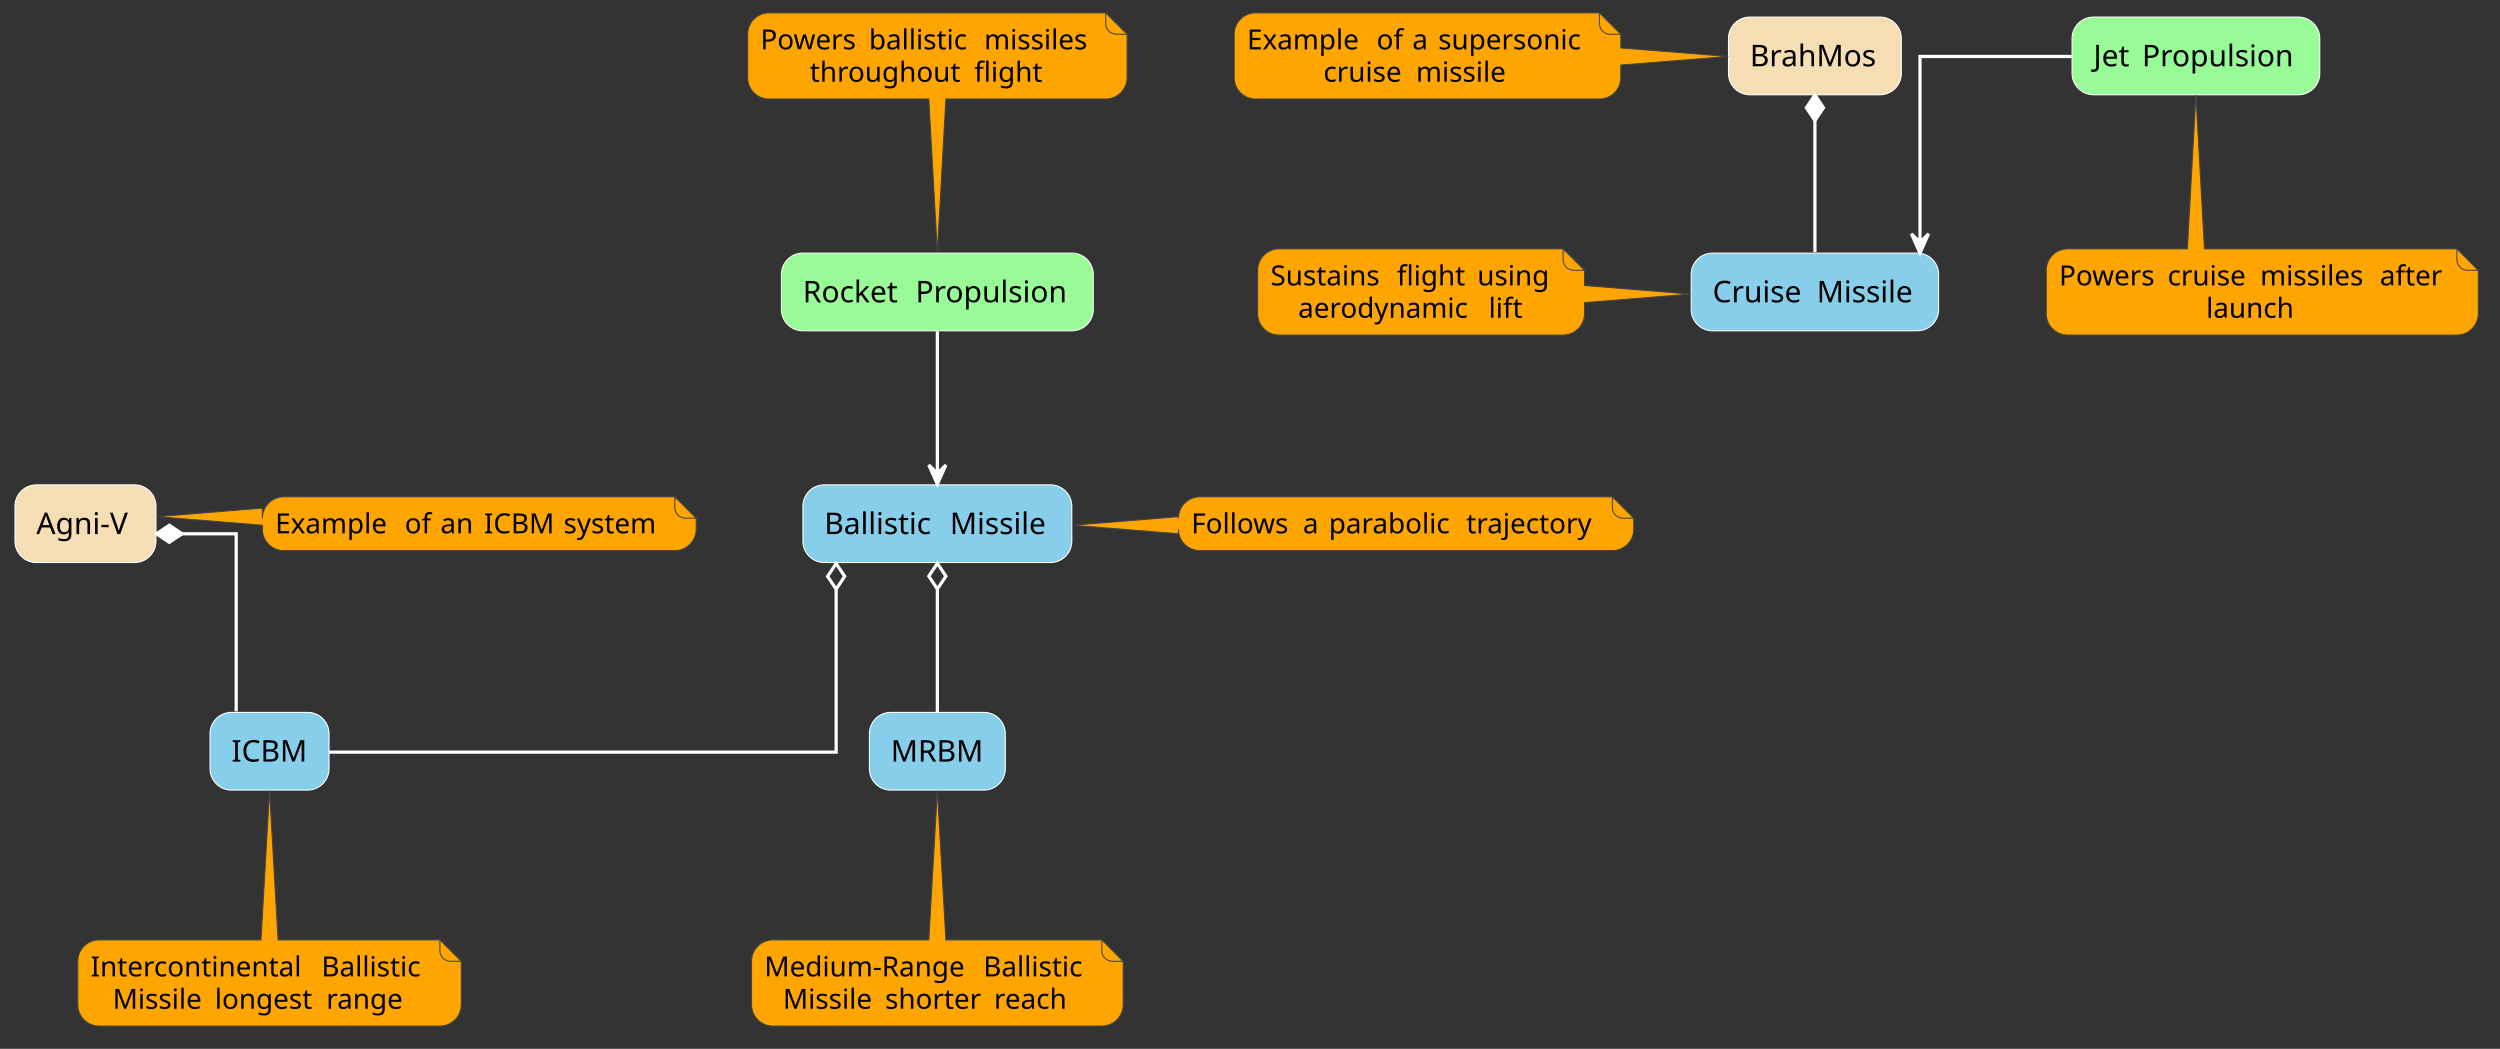
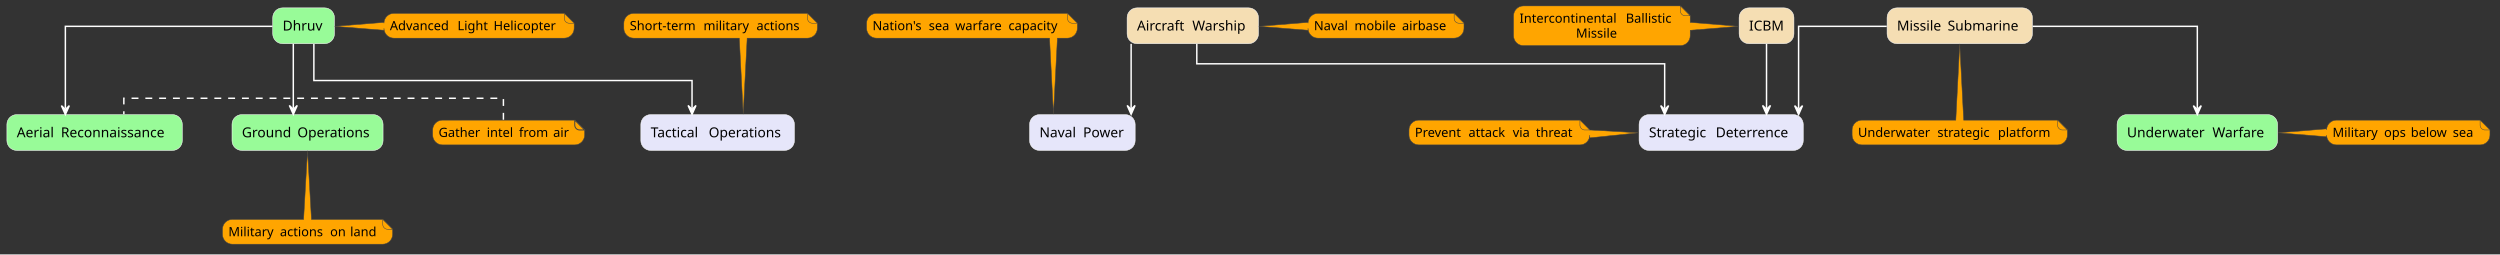
- <svg xmlns="http://www.w3.org/2000/svg" contentStyleType="text/css" data-diagram-type="CLASS" height="490px" preserveAspectRatio="none" style="width:1168px;height:490px;background:#333333;" version="1.1" viewBox="0 0 1168 490" width="1168px" zoomAndPan="magnify">
+ <svg xmlns="http://www.w3.org/2000/svg" contentStyleType="text/css" data-diagram-type="CLASS" height="258px" preserveAspectRatio="none" style="width:2536px;height:258px;background:#333333;" version="1.1" viewBox="0 0 2536 258" width="2536px" zoomAndPan="magnify">
  <defs />
  <g>
-     <rect fill="#333333" height="490" style="stroke:none;stroke-width:1;" width="1168" x="0" y="0" />
-     <g class="entity" data-entity="Ballistic Missile" data-source-line="23" data-uid="ent0002" id="entity_Ballistic Missile">
-       <rect fill="#87CEEB" height="36.297" rx="10" ry="10" style="stroke:#FFFFFF;stroke-width:0.5;" width="125.622" x="375.12" y="226.53" />
-       <text fill="#000000" font-family="Sans-Serif" font-size="14" lengthAdjust="spacing" textLength="54.223" x="385.12" y="249.525">Ballistic</text>
-       <text fill="#000000" font-family="Sans-Serif" font-size="14" lengthAdjust="spacing" textLength="4.45" x="439.343" y="249.525"> </text>
-       <text fill="#000000" font-family="Sans-Serif" font-size="14" lengthAdjust="spacing" textLength="46.949" x="443.793" y="249.525">Missile</text>
+     <rect fill="#333333" height="258" style="stroke:none;stroke-width:1;" width="2536" x="0" y="0" />
+     <g class="entity" data-entity="Dhruv" data-source-line="23" data-uid="ent0002" id="entity_Dhruv">
+       <rect fill="#98FB98" height="36.297" rx="10" ry="10" style="stroke:#FFFFFF;stroke-width:0.5;" width="62.567" x="276.68" y="7.99" />
+       <text fill="#000000" font-family="Sans-Serif" font-size="14" lengthAdjust="spacing" textLength="42.567" x="286.68" y="30.985">Dhruv</text>
    </g>
-     <g class="entity" data-entity="Cruise Missile" data-source-line="24" data-uid="ent0003" id="entity_Cruise Missile">
-       <rect fill="#87CEEB" height="36.297" rx="10" ry="10" style="stroke:#FFFFFF;stroke-width:0.5;" width="115.601" x="790.13" y="118.25" />
-       <text fill="#000000" font-family="Sans-Serif" font-size="14" lengthAdjust="spacing" textLength="44.201" x="800.13" y="141.245">Cruise</text>
-       <text fill="#000000" font-family="Sans-Serif" font-size="14" lengthAdjust="spacing" textLength="4.45" x="844.331" y="141.245"> </text>
-       <text fill="#000000" font-family="Sans-Serif" font-size="14" lengthAdjust="spacing" textLength="46.949" x="848.781" y="141.245">Missile</text>
+     <g class="entity" data-entity="Ground Operations" data-source-line="24" data-uid="ent0003" id="entity_Ground Operations">
+       <rect fill="#98FB98" height="36.297" rx="10" ry="10" style="stroke:#FFFFFF;stroke-width:0.5;" width="153.219" x="235.35" y="116.27" />
+       <text fill="#000000" font-family="Sans-Serif" font-size="14" lengthAdjust="spacing" textLength="51.803" x="245.35" y="139.265">Ground</text>
+       <text fill="#000000" font-family="Sans-Serif" font-size="14" lengthAdjust="spacing" textLength="4.45" x="297.153" y="139.265"> </text>
+       <text fill="#000000" font-family="Sans-Serif" font-size="14" lengthAdjust="spacing" textLength="76.966" x="301.603" y="139.265">Operations</text>
    </g>
-     <g class="entity" data-entity="ICBM" data-source-line="25" data-uid="ent0004" id="entity_ICBM">
-       <rect fill="#87CEEB" height="36.297" rx="10" ry="10" style="stroke:#FFFFFF;stroke-width:0.5;" width="55.588" x="98.13" y="332.83" />
-       <text fill="#000000" font-family="Sans-Serif" font-size="14" lengthAdjust="spacing" textLength="35.588" x="108.13" y="355.825">ICBM</text>
+     <g class="entity" data-entity="Aerial Reconnaissance" data-source-line="25" data-uid="ent0004" id="entity_Aerial Reconnaissance">
+       <rect fill="#98FB98" height="36.297" rx="10" ry="10" style="stroke:#FFFFFF;stroke-width:0.5;" width="177.924" x="7" y="116.27" />
+       <text fill="#000000" font-family="Sans-Serif" font-size="14" lengthAdjust="spacing" textLength="40.305" x="17" y="139.265">Aerial</text>
+       <text fill="#000000" font-family="Sans-Serif" font-size="14" lengthAdjust="spacing" textLength="4.45" x="57.305" y="139.265"> </text>
+       <text fill="#000000" font-family="Sans-Serif" font-size="14" lengthAdjust="spacing" textLength="113.169" x="61.755" y="139.265">Reconnaissance</text>
    </g>
-     <g class="entity" data-entity="MRBM" data-source-line="26" data-uid="ent0005" id="entity_MRBM">
-       <rect fill="#87CEEB" height="36.297" rx="10" ry="10" style="stroke:#FFFFFF;stroke-width:0.5;" width="63.49" x="406.18" y="332.83" />
-       <text fill="#000000" font-family="Sans-Serif" font-size="14" lengthAdjust="spacing" textLength="43.49" x="416.18" y="355.825">MRBM</text>
+     <g class="entity" data-entity="Underwater Warfare" data-source-line="26" data-uid="ent0005" id="entity_Underwater Warfare">
+       <rect fill="#98FB98" height="36.297" rx="10" ry="10" style="stroke:#FFFFFF;stroke-width:0.5;" width="162.769" x="2147.58" y="116.27" />
+       <text fill="#000000" font-family="Sans-Serif" font-size="14" lengthAdjust="spacing" textLength="82.264" x="2157.58" y="139.265">Underwater</text>
+       <text fill="#000000" font-family="Sans-Serif" font-size="14" lengthAdjust="spacing" textLength="4.45" x="2239.844" y="139.265"> </text>
+       <text fill="#000000" font-family="Sans-Serif" font-size="14" lengthAdjust="spacing" textLength="56.055" x="2244.294" y="139.265">Warfare</text>
    </g>
-     <g class="entity" data-entity="Rocket Propulsion" data-source-line="29" data-uid="ent0006" id="entity_Rocket Propulsion">
-       <rect fill="#98FB98" height="36.297" rx="10" ry="10" style="stroke:#FFFFFF;stroke-width:0.5;" width="145.685" x="365.08" y="118.25" />
-       <text fill="#000000" font-family="Sans-Serif" font-size="14" lengthAdjust="spacing" textLength="48.2" x="375.08" y="141.245">Rocket</text>
-       <text fill="#000000" font-family="Sans-Serif" font-size="14" lengthAdjust="spacing" textLength="4.45" x="423.28" y="141.245"> </text>
-       <text fill="#000000" font-family="Sans-Serif" font-size="14" lengthAdjust="spacing" textLength="73.035" x="427.73" y="141.245">Propulsion</text>
+     <g class="entity" data-entity="Aircraft Warship" data-source-line="29" data-uid="ent0006" id="entity_Aircraft Warship">
+       <rect fill="#F5DEB3" height="36.297" rx="10" ry="10" style="stroke:#FFFFFF;stroke-width:0.5;" width="133.244" x="1143.34" y="7.99" />
+       <text fill="#000000" font-family="Sans-Serif" font-size="14" lengthAdjust="spacing" textLength="51.673" x="1153.34" y="30.985">Aircraft</text>
+       <text fill="#000000" font-family="Sans-Serif" font-size="14" lengthAdjust="spacing" textLength="4.45" x="1205.013" y="30.985"> </text>
+       <text fill="#000000" font-family="Sans-Serif" font-size="14" lengthAdjust="spacing" textLength="57.121" x="1209.463" y="30.985">Warship</text>
    </g>
-     <g class="entity" data-entity="Jet Propulsion" data-source-line="30" data-uid="ent0007" id="entity_Jet Propulsion">
-       <rect fill="#98FB98" height="36.297" rx="10" ry="10" style="stroke:#FFFFFF;stroke-width:0.5;" width="115.717" x="968.07" y="7.98" />
-       <text fill="#000000" font-family="Sans-Serif" font-size="14" lengthAdjust="spacing" textLength="18.231" x="978.07" y="30.975">Jet</text>
-       <text fill="#000000" font-family="Sans-Serif" font-size="14" lengthAdjust="spacing" textLength="4.45" x="996.301" y="30.975"> </text>
-       <text fill="#000000" font-family="Sans-Serif" font-size="14" lengthAdjust="spacing" textLength="73.035" x="1000.752" y="30.975">Propulsion</text>
+     <g class="entity" data-entity="Missile Submarine" data-source-line="30" data-uid="ent0007" id="entity_Missile Submarine">
+       <rect fill="#F5DEB3" height="36.297" rx="10" ry="10" style="stroke:#FFFFFF;stroke-width:0.5;" width="147.394" x="1914.26" y="7.99" />
+       <text fill="#000000" font-family="Sans-Serif" font-size="14" lengthAdjust="spacing" textLength="46.949" x="1924.26" y="30.985">Missile</text>
+       <text fill="#000000" font-family="Sans-Serif" font-size="14" lengthAdjust="spacing" textLength="4.45" x="1971.209" y="30.985"> </text>
+       <text fill="#000000" font-family="Sans-Serif" font-size="14" lengthAdjust="spacing" textLength="75.995" x="1975.659" y="30.985">Submarine</text>
    </g>
-     <g class="entity" data-entity="Agni-V" data-source-line="33" data-uid="ent0008" id="entity_Agni-V">
-       <rect fill="#F5DEB3" height="36.297" rx="10" ry="10" style="stroke:#FFFFFF;stroke-width:0.5;" width="65.856" x="7" y="226.53" />
-       <text fill="#000000" font-family="Sans-Serif" font-size="14" lengthAdjust="spacing" textLength="45.855" x="17" y="249.525">Agni-V</text>
+     <g class="entity" data-entity="ICBM" data-source-line="31" data-uid="ent0008" id="entity_ICBM">
+       <rect fill="#F5DEB3" height="36.297" rx="10" ry="10" style="stroke:#FFFFFF;stroke-width:0.5;" width="55.588" x="1764.17" y="7.99" />
+       <text fill="#000000" font-family="Sans-Serif" font-size="14" lengthAdjust="spacing" textLength="35.588" x="1774.17" y="30.985">ICBM</text>
    </g>
-     <g class="entity" data-entity="BrahMos" data-source-line="34" data-uid="ent0009" id="entity_BrahMos">
-       <rect fill="#F5DEB3" height="36.297" rx="10" ry="10" style="stroke:#FFFFFF;stroke-width:0.5;" width="80.751" x="807.55" y="7.98" />
-       <text fill="#000000" font-family="Sans-Serif" font-size="14" lengthAdjust="spacing" textLength="60.751" x="817.55" y="30.975">BrahMos</text>
+     <g class="entity" data-entity="Tactical Operations" data-source-line="34" data-uid="ent0009" id="entity_Tactical Operations">
+       <rect fill="#E6E6FA" height="36.297" rx="10" ry="10" style="stroke:#FFFFFF;stroke-width:0.5;" width="155.789" x="650.07" y="116.27" />
+       <text fill="#000000" font-family="Sans-Serif" font-size="14" lengthAdjust="spacing" textLength="54.373" x="660.07" y="139.265">Tactical</text>
+       <text fill="#000000" font-family="Sans-Serif" font-size="14" lengthAdjust="spacing" textLength="4.45" x="714.443" y="139.265"> </text>
+       <text fill="#000000" font-family="Sans-Serif" font-size="14" lengthAdjust="spacing" textLength="76.966" x="718.893" y="139.265">Operations</text>
    </g>
-     <g class="entity" data-entity="GMN16" data-source-line="52" data-uid="ent0017" id="entity_GMN16">
-       <path d="M550.56,242.11 L550.56,241.39 L500.98,245.39 L550.56,249.39 L550.56,247.243 A10,10 0 0 0 560.56,257.243 L753.297,257.243 A10,10 0 0 0 763.297,247.243 L763.297,242.11 L753.297,232.11 L560.56,232.11 A10,10 0 0 0 550.56,242.11" fill="#FFA500" style="stroke:#444444;stroke-width:0.5;" />
-       <path d="M753.297,232.11 L753.297,237.11 A5,5 0 0 0 758.297,242.11 L763.297,242.11 L753.297,232.11" fill="#FFA500" style="stroke:#444444;stroke-width:0.5;" />
-       <text fill="#000000" font-family="Sans-Serif" font-size="13" lengthAdjust="spacing" textLength="48.014" x="556.56" y="249.177">Follows</text>
-       <text fill="#000000" font-family="Sans-Serif" font-size="13" lengthAdjust="spacing" textLength="4.132" x="604.574" y="249.177"> </text>
-       <text fill="#000000" font-family="Sans-Serif" font-size="13" lengthAdjust="spacing" textLength="7.966" x="608.706" y="249.177">a</text>
-       <text fill="#000000" font-family="Sans-Serif" font-size="13" lengthAdjust="spacing" textLength="4.132" x="616.672" y="249.177"> </text>
-       <text fill="#000000" font-family="Sans-Serif" font-size="13" lengthAdjust="spacing" textLength="60.106" x="620.805" y="249.177">parabolic</text>
-       <text fill="#000000" font-family="Sans-Serif" font-size="13" lengthAdjust="spacing" textLength="4.132" x="680.911" y="249.177"> </text>
-       <text fill="#000000" font-family="Sans-Serif" font-size="13" lengthAdjust="spacing" textLength="63.254" x="685.043" y="249.177">trajectory</text>
+     <g class="entity" data-entity="Naval Power" data-source-line="35" data-uid="ent0010" id="entity_Naval Power">
+       <rect fill="#E6E6FA" height="36.297" rx="10" ry="10" style="stroke:#FFFFFF;stroke-width:0.5;" width="107.083" x="1044.42" y="116.27" />
+       <text fill="#000000" font-family="Sans-Serif" font-size="14" lengthAdjust="spacing" textLength="39.806" x="1054.42" y="139.265">Naval</text>
+       <text fill="#000000" font-family="Sans-Serif" font-size="14" lengthAdjust="spacing" textLength="4.45" x="1094.226" y="139.265"> </text>
+       <text fill="#000000" font-family="Sans-Serif" font-size="14" lengthAdjust="spacing" textLength="42.827" x="1098.676" y="139.265">Power</text>
    </g>
-     <g class="entity" data-entity="GMN19" data-source-line="56" data-uid="ent0020" id="entity_GMN19">
-       <path d="M587.57,126.27 L587.57,146.536 A10,10 0 0 0 597.57,156.536 L730.29,156.536 A10,10 0 0 0 740.29,146.536 L740.29,141.39 L789.86,137.39 L740.29,133.39 L740.29,126.27 L730.29,116.27 L597.57,116.27 A10,10 0 0 0 587.57,126.27" fill="#FFA500" style="stroke:#444444;stroke-width:0.5;" />
-       <path d="M730.29,116.27 L730.29,121.27 A5,5 0 0 0 735.29,126.27 L740.29,126.27 L730.29,116.27" fill="#FFA500" style="stroke:#444444;stroke-width:0.5;" />
-       <text fill="#000000" font-family="Sans-Serif" font-size="13" lengthAdjust="spacing" textLength="54.952" x="593.57" y="133.337">Sustains</text>
-       <text fill="#000000" font-family="Sans-Serif" font-size="13" lengthAdjust="spacing" textLength="4.132" x="648.522" y="133.337"> </text>
-       <text fill="#000000" font-family="Sans-Serif" font-size="13" lengthAdjust="spacing" textLength="33.389" x="652.654" y="133.337">flight</text>
-       <text fill="#000000" font-family="Sans-Serif" font-size="13" lengthAdjust="spacing" textLength="4.132" x="686.043" y="133.337"> </text>
-       <text fill="#000000" font-family="Sans-Serif" font-size="13" lengthAdjust="spacing" textLength="35.115" x="690.175" y="133.337">using</text>
-       <text fill="#000000" font-family="Sans-Serif" font-size="13" lengthAdjust="spacing" textLength="84.836" x="606.497" y="148.47">aerodynamic</text>
-       <text fill="#000000" font-family="Sans-Serif" font-size="13" lengthAdjust="spacing" textLength="4.132" x="691.333" y="148.47"> </text>
-       <text fill="#000000" font-family="Sans-Serif" font-size="13" lengthAdjust="spacing" textLength="16.898" x="695.466" y="148.47">lift</text>
+     <g class="entity" data-entity="Strategic Deterrence" data-source-line="36" data-uid="ent0011" id="entity_Strategic Deterrence">
+       <rect fill="#E6E6FA" height="36.297" rx="10" ry="10" style="stroke:#FFFFFF;stroke-width:0.5;" width="166.542" x="1662.69" y="116.27" />
+       <text fill="#000000" font-family="Sans-Serif" font-size="14" lengthAdjust="spacing" textLength="63.287" x="1672.69" y="139.265">Strategic</text>
+       <text fill="#000000" font-family="Sans-Serif" font-size="14" lengthAdjust="spacing" textLength="4.45" x="1735.977" y="139.265"> </text>
+       <text fill="#000000" font-family="Sans-Serif" font-size="14" lengthAdjust="spacing" textLength="78.805" x="1740.427" y="139.265">Deterrence</text>
    </g>
-     <g class="entity" data-entity="GMN22" data-source-line="60" data-uid="ent0023" id="entity_GMN22">
-       <path d="M349.28,16 L349.28,36.266 A10,10 0 0 0 359.28,46.266 L433.93,46.266 L437.93,117.86 L441.93,46.266 L516.585,46.266 A10,10 0 0 0 526.585,36.266 L526.585,16 L516.585,6 L359.28,6 A10,10 0 0 0 349.28,16" fill="#FFA500" style="stroke:#444444;stroke-width:0.5;" />
-       <path d="M516.585,6 L516.585,11 A5,5 0 0 0 521.585,16 L526.585,16 L516.585,6" fill="#FFA500" style="stroke:#444444;stroke-width:0.5;" />
-       <text fill="#000000" font-family="Sans-Serif" font-size="13" lengthAdjust="spacing" textLength="46.541" x="355.28" y="23.067">Powers</text>
-       <text fill="#000000" font-family="Sans-Serif" font-size="13" lengthAdjust="spacing" textLength="4.132" x="401.821" y="23.067"> </text>
-       <text fill="#000000" font-family="Sans-Serif" font-size="13" lengthAdjust="spacing" textLength="49.683" x="405.953" y="23.067">ballistic</text>
-       <text fill="#000000" font-family="Sans-Serif" font-size="13" lengthAdjust="spacing" textLength="4.132" x="455.636" y="23.067"> </text>
-       <text fill="#000000" font-family="Sans-Serif" font-size="13" lengthAdjust="spacing" textLength="51.816" x="459.769" y="23.067">missiles</text>
-       <text fill="#000000" font-family="Sans-Serif" font-size="13" lengthAdjust="spacing" textLength="72.655" x="378.344" y="38.2">throughout</text>
-       <text fill="#000000" font-family="Sans-Serif" font-size="13" lengthAdjust="spacing" textLength="4.132" x="451" y="38.2"> </text>
-       <text fill="#000000" font-family="Sans-Serif" font-size="13" lengthAdjust="spacing" textLength="33.389" x="455.132" y="38.2">flight</text>
+     <g class="entity" data-entity="GMN20" data-source-line="53" data-uid="ent0021" id="entity_GMN20">
+       <path d="M389.49,23.57 L389.49,22.7 L339.37,26.7 L389.49,30.7 L389.49,28.703 A10,10 0 0 0 399.49,38.703 L572.429,38.703 A10,10 0 0 0 582.429,28.703 L582.429,23.57 L572.429,13.57 L399.49,13.57 A10,10 0 0 0 389.49,23.57" fill="#FFA500" style="stroke:#444444;stroke-width:0.5;" />
+       <path d="M572.429,13.57 L572.429,18.57 A5,5 0 0 0 577.429,23.57 L582.429,23.57 L572.429,13.57" fill="#FFA500" style="stroke:#444444;stroke-width:0.5;" />
+       <text fill="#000000" font-family="Sans-Serif" font-size="13" lengthAdjust="spacing" textLength="64.441" x="395.49" y="30.637">Advanced</text>
+       <text fill="#000000" font-family="Sans-Serif" font-size="13" lengthAdjust="spacing" textLength="4.132" x="459.931" y="30.637"> </text>
+       <text fill="#000000" font-family="Sans-Serif" font-size="13" lengthAdjust="spacing" textLength="32.443" x="464.064" y="30.637">Light</text>
+       <text fill="#000000" font-family="Sans-Serif" font-size="13" lengthAdjust="spacing" textLength="4.132" x="496.507" y="30.637"> </text>
+       <text fill="#000000" font-family="Sans-Serif" font-size="13" lengthAdjust="spacing" textLength="66.79" x="500.639" y="30.637">Helicopter</text>
    </g>
-     <g class="entity" data-entity="GMN25" data-source-line="64" data-uid="ent0026" id="entity_GMN25">
-       <path d="M956,126.27 L956,146.536 A10,10 0 0 0 966,156.536 L1147.851,156.536 A10,10 0 0 0 1157.851,146.536 L1157.851,126.27 L1147.851,116.27 L1029.93,116.27 L1025.93,44.34 L1021.93,116.27 L966,116.27 A10,10 0 0 0 956,126.27" fill="#FFA500" style="stroke:#444444;stroke-width:0.5;" />
-       <path d="M1147.851,116.27 L1147.851,121.27 A5,5 0 0 0 1152.851,126.27 L1157.851,126.27 L1147.851,116.27" fill="#FFA500" style="stroke:#444444;stroke-width:0.5;" />
-       <text fill="#000000" font-family="Sans-Serif" font-size="13" lengthAdjust="spacing" textLength="46.541" x="962" y="133.337">Powers</text>
-       <text fill="#000000" font-family="Sans-Serif" font-size="13" lengthAdjust="spacing" textLength="4.132" x="1008.541" y="133.337"> </text>
-       <text fill="#000000" font-family="Sans-Serif" font-size="13" lengthAdjust="spacing" textLength="39.114" x="1012.673" y="133.337">cruise</text>
-       <text fill="#000000" font-family="Sans-Serif" font-size="13" lengthAdjust="spacing" textLength="4.132" x="1051.788" y="133.337"> </text>
-       <text fill="#000000" font-family="Sans-Serif" font-size="13" lengthAdjust="spacing" textLength="51.816" x="1055.92" y="133.337">missiles</text>
-       <text fill="#000000" font-family="Sans-Serif" font-size="13" lengthAdjust="spacing" textLength="4.132" x="1107.736" y="133.337"> </text>
-       <text fill="#000000" font-family="Sans-Serif" font-size="13" lengthAdjust="spacing" textLength="30.983" x="1111.868" y="133.337">after</text>
-       <text fill="#000000" font-family="Sans-Serif" font-size="13" lengthAdjust="spacing" textLength="43.443" x="1030.704" y="148.47">launch</text>
+     <g class="entity" data-entity="GMN23" data-source-line="57" data-uid="ent0024" id="entity_GMN23">
+       <path d="M632.79,23.57 L632.79,28.703 A10,10 0 0 0 642.79,38.703 L749.93,38.703 L753.93,115.79 L757.93,38.703 L819.125,38.703 A10,10 0 0 0 829.125,28.703 L829.125,23.57 L819.125,13.57 L642.79,13.57 A10,10 0 0 0 632.79,23.57" fill="#FFA500" style="stroke:#444444;stroke-width:0.5;" />
+       <path d="M819.125,13.57 L819.125,18.57 A5,5 0 0 0 824.125,23.57 L829.125,23.57 L819.125,13.57" fill="#FFA500" style="stroke:#444444;stroke-width:0.5;" />
+       <text fill="#000000" font-family="Sans-Serif" font-size="13" lengthAdjust="spacing" textLength="70.681" x="638.79" y="30.637">Short-term</text>
+       <text fill="#000000" font-family="Sans-Serif" font-size="13" lengthAdjust="spacing" textLength="4.132" x="709.471" y="30.637"> </text>
+       <text fill="#000000" font-family="Sans-Serif" font-size="13" lengthAdjust="spacing" textLength="49.601" x="713.604" y="30.637">military</text>
+       <text fill="#000000" font-family="Sans-Serif" font-size="13" lengthAdjust="spacing" textLength="4.132" x="763.204" y="30.637"> </text>
+       <text fill="#000000" font-family="Sans-Serif" font-size="13" lengthAdjust="spacing" textLength="46.789" x="767.336" y="30.637">actions</text>
    </g>
-     <g class="entity" data-entity="GMN28" data-source-line="68" data-uid="ent0029" id="entity_GMN28">
-       <path d="M36.33,449.12 L36.33,469.386 A10,10 0 0 0 46.33,479.386 L205.526,479.386 A10,10 0 0 0 215.526,469.386 L215.526,449.12 L205.526,439.12 L129.93,439.12 L125.93,369.34 L121.93,439.12 L46.33,439.12 A10,10 0 0 0 36.33,449.12" fill="#FFA500" style="stroke:#444444;stroke-width:0.5;" />
-       <path d="M205.526,439.12 L205.526,444.12 A5,5 0 0 0 210.526,449.12 L215.526,449.12 L205.526,439.12" fill="#FFA500" style="stroke:#444444;stroke-width:0.5;" />
-       <text fill="#000000" font-family="Sans-Serif" font-size="13" lengthAdjust="spacing" textLength="103.714" x="42.33" y="456.187">Intercontinental</text>
-       <text fill="#000000" font-family="Sans-Serif" font-size="13" lengthAdjust="spacing" textLength="4.132" x="146.044" y="456.187"> </text>
-       <text fill="#000000" font-family="Sans-Serif" font-size="13" lengthAdjust="spacing" textLength="50.35" x="150.177" y="456.187">Ballistic</text>
-       <text fill="#000000" font-family="Sans-Serif" font-size="13" lengthAdjust="spacing" textLength="43.596" x="52.635" y="471.32">Missile</text>
-       <text fill="#000000" font-family="Sans-Serif" font-size="13" lengthAdjust="spacing" textLength="4.132" x="96.231" y="471.32"> </text>
-       <text fill="#000000" font-family="Sans-Serif" font-size="13" lengthAdjust="spacing" textLength="47.925" x="100.363" y="471.32">longest</text>
-       <text fill="#000000" font-family="Sans-Serif" font-size="13" lengthAdjust="spacing" textLength="4.132" x="148.288" y="471.32"> </text>
-       <text fill="#000000" font-family="Sans-Serif" font-size="13" lengthAdjust="spacing" textLength="37.8" x="152.421" y="471.32">range</text>
+     <g class="entity" data-entity="GMN26" data-source-line="61" data-uid="ent0027" id="entity_GMN26">
+       <path d="M225.66,232.57 L225.66,237.703 A10,10 0 0 0 235.66,247.703 L388.261,247.703 A10,10 0 0 0 398.261,237.703 L398.261,232.57 L388.261,222.57 L315.96,222.57 L311.96,152.89 L307.96,222.57 L235.66,222.57 A10,10 0 0 0 225.66,232.57" fill="#FFA500" style="stroke:#444444;stroke-width:0.5;" />
+       <path d="M388.261,222.57 L388.261,227.57 A5,5 0 0 0 393.261,232.57 L398.261,232.57 L388.261,222.57" fill="#FFA500" style="stroke:#444444;stroke-width:0.5;" />
+       <text fill="#000000" font-family="Sans-Serif" font-size="13" lengthAdjust="spacing" textLength="48.153" x="231.66" y="239.637">Military</text>
+       <text fill="#000000" font-family="Sans-Serif" font-size="13" lengthAdjust="spacing" textLength="4.132" x="279.813" y="239.637"> </text>
+       <text fill="#000000" font-family="Sans-Serif" font-size="13" lengthAdjust="spacing" textLength="46.789" x="283.946" y="239.637">actions</text>
+       <text fill="#000000" font-family="Sans-Serif" font-size="13" lengthAdjust="spacing" textLength="4.132" x="330.734" y="239.637"> </text>
+       <text fill="#000000" font-family="Sans-Serif" font-size="13" lengthAdjust="spacing" textLength="16.193" x="334.866" y="239.637">on</text>
+       <text fill="#000000" font-family="Sans-Serif" font-size="13" lengthAdjust="spacing" textLength="4.132" x="351.059" y="239.637"> </text>
+       <text fill="#000000" font-family="Sans-Serif" font-size="13" lengthAdjust="spacing" textLength="28.069" x="355.192" y="239.637">land</text>
    </g>
-     <g class="entity" data-entity="GMN31" data-source-line="72" data-uid="ent0032" id="entity_GMN31">
-       <path d="M351.11,449.12 L351.11,469.386 A10,10 0 0 0 361.11,479.386 L514.752,479.386 A10,10 0 0 0 524.752,469.386 L524.752,449.12 L514.752,439.12 L441.93,439.12 L437.93,369.34 L433.93,439.12 L361.11,439.12 A10,10 0 0 0 351.11,449.12" fill="#FFA500" style="stroke:#444444;stroke-width:0.5;" />
-       <path d="M514.752,439.12 L514.752,444.12 A5,5 0 0 0 519.752,449.12 L524.752,449.12 L514.752,439.12" fill="#FFA500" style="stroke:#444444;stroke-width:0.5;" />
-       <text fill="#000000" font-family="Sans-Serif" font-size="13" lengthAdjust="spacing" textLength="98.16" x="357.11" y="456.187">Medium-Range</text>
-       <text fill="#000000" font-family="Sans-Serif" font-size="13" lengthAdjust="spacing" textLength="4.132" x="455.27" y="456.187"> </text>
-       <text fill="#000000" font-family="Sans-Serif" font-size="13" lengthAdjust="spacing" textLength="50.35" x="459.402" y="456.187">Ballistic</text>
-       <text fill="#000000" font-family="Sans-Serif" font-size="13" lengthAdjust="spacing" textLength="43.596" x="365.778" y="471.32">Missile</text>
-       <text fill="#000000" font-family="Sans-Serif" font-size="13" lengthAdjust="spacing" textLength="4.132" x="409.373" y="471.32"> </text>
-       <text fill="#000000" font-family="Sans-Serif" font-size="13" lengthAdjust="spacing" textLength="46.751" x="413.506" y="471.32">shorter</text>
-       <text fill="#000000" font-family="Sans-Serif" font-size="13" lengthAdjust="spacing" textLength="4.132" x="460.256" y="471.32"> </text>
-       <text fill="#000000" font-family="Sans-Serif" font-size="13" lengthAdjust="spacing" textLength="36.696" x="464.389" y="471.32">reach</text>
+     <g class="entity" data-entity="GMN29" data-source-line="65" data-uid="ent0030" id="entity_GMN29">
+       <path d="M438.89,131.85 L438.89,136.983 A10,10 0 0 0 448.89,146.983 L583.026,146.983 A10,10 0 0 0 593.026,136.983 L593.026,131.85 L583.026,121.85 L448.89,121.85 A10,10 0 0 0 438.89,131.85" fill="#FFA500" style="stroke:#444444;stroke-width:0.5;" />
+       <path d="M583.026,121.85 L583.026,126.85 A5,5 0 0 0 588.026,131.85 L593.026,131.85 L583.026,121.85" fill="#FFA500" style="stroke:#444444;stroke-width:1;" />
+       <text fill="#000000" font-family="Sans-Serif" font-size="13" lengthAdjust="spacing" textLength="44.719" x="444.89" y="138.917">Gather</text>
+       <text fill="#000000" font-family="Sans-Serif" font-size="13" lengthAdjust="spacing" textLength="4.132" x="489.609" y="138.917"> </text>
+       <text fill="#000000" font-family="Sans-Serif" font-size="13" lengthAdjust="spacing" textLength="28.558" x="493.742" y="138.917">intel</text>
+       <text fill="#000000" font-family="Sans-Serif" font-size="13" lengthAdjust="spacing" textLength="4.132" x="522.3" y="138.917"> </text>
+       <text fill="#000000" font-family="Sans-Serif" font-size="13" lengthAdjust="spacing" textLength="30.539" x="526.432" y="138.917">from</text>
+       <text fill="#000000" font-family="Sans-Serif" font-size="13" lengthAdjust="spacing" textLength="4.132" x="556.971" y="138.917"> </text>
+       <text fill="#000000" font-family="Sans-Serif" font-size="13" lengthAdjust="spacing" textLength="16.923" x="561.103" y="138.917">air</text>
    </g>
-     <g class="entity" data-entity="GMN34" data-source-line="76" data-uid="ent0035" id="entity_GMN34">
-       <path d="M122.57,242.11 L122.57,237.39 L73.25,241.39 L122.57,245.39 L122.57,247.243 A10,10 0 0 0 132.57,257.243 L315.278,257.243 A10,10 0 0 0 325.278,247.243 L325.278,242.11 L315.278,232.11 L132.57,232.11 A10,10 0 0 0 122.57,242.11" fill="#FFA500" style="stroke:#444444;stroke-width:0.5;" />
-       <path d="M315.278,232.11 L315.278,237.11 A5,5 0 0 0 320.278,242.11 L325.278,242.11 L315.278,232.11" fill="#FFA500" style="stroke:#444444;stroke-width:0.5;" />
-       <text fill="#000000" font-family="Sans-Serif" font-size="13" lengthAdjust="spacing" textLength="56.399" x="128.57" y="249.177">Example</text>
-       <text fill="#000000" font-family="Sans-Serif" font-size="13" lengthAdjust="spacing" textLength="4.132" x="184.969" y="249.177"> </text>
-       <text fill="#000000" font-family="Sans-Serif" font-size="13" lengthAdjust="spacing" textLength="12.53" x="189.101" y="249.177">of</text>
-       <text fill="#000000" font-family="Sans-Serif" font-size="13" lengthAdjust="spacing" textLength="4.132" x="201.631" y="249.177"> </text>
-       <text fill="#000000" font-family="Sans-Serif" font-size="13" lengthAdjust="spacing" textLength="16.206" x="205.764" y="249.177">an</text>
-       <text fill="#000000" font-family="Sans-Serif" font-size="13" lengthAdjust="spacing" textLength="4.132" x="221.969" y="249.177"> </text>
-       <text fill="#000000" font-family="Sans-Serif" font-size="13" lengthAdjust="spacing" textLength="33.046" x="226.102" y="249.177">ICBM</text>
-       <text fill="#000000" font-family="Sans-Serif" font-size="13" lengthAdjust="spacing" textLength="4.132" x="259.148" y="249.177"> </text>
-       <text fill="#000000" font-family="Sans-Serif" font-size="13" lengthAdjust="spacing" textLength="46.998" x="263.28" y="249.177">system</text>
+     <g class="entity" data-entity="GMN32" data-source-line="69" data-uid="ent0033" id="entity_GMN32">
+       <path d="M1326.85,23.57 L1326.85,22.7 L1276.87,26.7 L1326.85,30.7 L1326.85,28.703 A10,10 0 0 0 1336.85,38.703 L1475.08,38.703 A10,10 0 0 0 1485.08,28.703 L1485.08,23.57 L1475.08,13.57 L1336.85,13.57 A10,10 0 0 0 1326.85,23.57" fill="#FFA500" style="stroke:#444444;stroke-width:0.5;" />
+       <path d="M1475.08,13.57 L1475.08,18.57 A5,5 0 0 0 1480.08,23.57 L1485.08,23.57 L1475.08,13.57" fill="#FFA500" style="stroke:#444444;stroke-width:0.5;" />
+       <text fill="#000000" font-family="Sans-Serif" font-size="13" lengthAdjust="spacing" textLength="36.962" x="1332.85" y="30.637">Naval</text>
+       <text fill="#000000" font-family="Sans-Serif" font-size="13" lengthAdjust="spacing" textLength="4.132" x="1369.812" y="30.637"> </text>
+       <text fill="#000000" font-family="Sans-Serif" font-size="13" lengthAdjust="spacing" textLength="44.091" x="1373.945" y="30.637">mobile</text>
+       <text fill="#000000" font-family="Sans-Serif" font-size="13" lengthAdjust="spacing" textLength="4.132" x="1418.035" y="30.637"> </text>
+       <text fill="#000000" font-family="Sans-Serif" font-size="13" lengthAdjust="spacing" textLength="47.912" x="1422.168" y="30.637">airbase</text>
    </g>
-     <g class="entity" data-entity="GMN37" data-source-line="80" data-uid="ent0038" id="entity_GMN37">
-       <path d="M576.62,16 L576.62,36.266 A10,10 0 0 0 586.62,46.266 L747.245,46.266 A10,10 0 0 0 757.245,36.266 L757.245,30.39 L807.45,26.39 L757.245,22.39 L757.245,16 L747.245,6 L586.62,6 A10,10 0 0 0 576.62,16" fill="#FFA500" style="stroke:#444444;stroke-width:0.5;" />
-       <path d="M747.245,6 L747.245,11 A5,5 0 0 0 752.245,16 L757.245,16 L747.245,6" fill="#FFA500" style="stroke:#444444;stroke-width:0.5;" />
-       <text fill="#000000" font-family="Sans-Serif" font-size="13" lengthAdjust="spacing" textLength="56.399" x="582.62" y="23.067">Example</text>
-       <text fill="#000000" font-family="Sans-Serif" font-size="13" lengthAdjust="spacing" textLength="4.132" x="639.019" y="23.067"> </text>
-       <text fill="#000000" font-family="Sans-Serif" font-size="13" lengthAdjust="spacing" textLength="12.53" x="643.151" y="23.067">of</text>
-       <text fill="#000000" font-family="Sans-Serif" font-size="13" lengthAdjust="spacing" textLength="4.132" x="655.682" y="23.067"> </text>
-       <text fill="#000000" font-family="Sans-Serif" font-size="13" lengthAdjust="spacing" textLength="7.966" x="659.814" y="23.067">a</text>
-       <text fill="#000000" font-family="Sans-Serif" font-size="13" lengthAdjust="spacing" textLength="4.132" x="667.78" y="23.067"> </text>
-       <text fill="#000000" font-family="Sans-Serif" font-size="13" lengthAdjust="spacing" textLength="70.332" x="671.913" y="23.067">supersonic</text>
-       <text fill="#000000" font-family="Sans-Serif" font-size="13" lengthAdjust="spacing" textLength="39.114" x="618.288" y="38.2">cruise</text>
-       <text fill="#000000" font-family="Sans-Serif" font-size="13" lengthAdjust="spacing" textLength="4.132" x="657.402" y="38.2"> </text>
-       <text fill="#000000" font-family="Sans-Serif" font-size="13" lengthAdjust="spacing" textLength="45.043" x="661.534" y="38.2">missile</text>
+     <g class="entity" data-entity="GMN35" data-source-line="73" data-uid="ent0036" id="entity_GMN35">
+       <path d="M1878.76,131.85 L1878.76,136.983 A10,10 0 0 0 1888.76,146.983 L2087.166,146.983 A10,10 0 0 0 2097.166,136.983 L2097.166,131.85 L2087.166,121.85 L1991.96,121.85 L1987.96,44.51 L1983.96,121.85 L1888.76,121.85 A10,10 0 0 0 1878.76,131.85" fill="#FFA500" style="stroke:#444444;stroke-width:0.5;" />
+       <path d="M2087.166,121.85 L2087.166,126.85 A5,5 0 0 0 2092.166,131.85 L2097.166,131.85 L2087.166,121.85" fill="#FFA500" style="stroke:#444444;stroke-width:0.5;" />
+       <text fill="#000000" font-family="Sans-Serif" font-size="13" lengthAdjust="spacing" textLength="76.388" x="1884.76" y="138.917">Underwater</text>
+       <text fill="#000000" font-family="Sans-Serif" font-size="13" lengthAdjust="spacing" textLength="4.132" x="1961.148" y="138.917"> </text>
+       <text fill="#000000" font-family="Sans-Serif" font-size="13" lengthAdjust="spacing" textLength="57.288" x="1965.28" y="138.917">strategic</text>
+       <text fill="#000000" font-family="Sans-Serif" font-size="13" lengthAdjust="spacing" textLength="4.132" x="2022.568" y="138.917"> </text>
+       <text fill="#000000" font-family="Sans-Serif" font-size="13" lengthAdjust="spacing" textLength="55.466" x="2026.7" y="138.917">platform</text>
    </g>
-     <g class="link" data-entity-1="Rocket Propulsion" data-entity-2="Ballistic Missile" data-source-line="39" data-uid="lnk10" id="link_Rocket Propulsion_Ballistic Missile">
-       <path codeLine="39" d="M437.93,154.77 C437.93,174.68 437.93,200.27 437.93,220.22" fill="none" id="Rocket Propulsion-to-Ballistic Missile" style="stroke:#FFFFFF;stroke-width:1.5;" />
-       <polygon fill="#FFFFFF" points="437.93,226.22,441.93,217.22,437.93,221.22,433.93,217.22,437.93,226.22" style="stroke:#FFFFFF;stroke-width:1.5;" />
+     <g class="entity" data-entity="GMN38" data-source-line="77" data-uid="ent0039" id="entity_GMN38">
+       <path d="M1535.36,16 L1535.36,36.266 A10,10 0 0 0 1545.36,46.266 L1704.556,46.266 A10,10 0 0 0 1714.556,36.266 L1714.556,30.7 L1763.69,26.7 L1714.556,22.7 L1714.556,16 L1704.556,6 L1545.36,6 A10,10 0 0 0 1535.36,16" fill="#FFA500" style="stroke:#444444;stroke-width:0.5;" />
+       <path d="M1704.556,6 L1704.556,11 A5,5 0 0 0 1709.556,16 L1714.556,16 L1704.556,6" fill="#FFA500" style="stroke:#444444;stroke-width:0.5;" />
+       <text fill="#000000" font-family="Sans-Serif" font-size="13" lengthAdjust="spacing" textLength="103.714" x="1541.36" y="23.067">Intercontinental</text>
+       <text fill="#000000" font-family="Sans-Serif" font-size="13" lengthAdjust="spacing" textLength="4.132" x="1645.074" y="23.067"> </text>
+       <text fill="#000000" font-family="Sans-Serif" font-size="13" lengthAdjust="spacing" textLength="50.35" x="1649.207" y="23.067">Ballistic</text>
+       <text fill="#000000" font-family="Sans-Serif" font-size="13" lengthAdjust="spacing" textLength="43.596" x="1598.66" y="38.2">Missile</text>
    </g>
-     <g class="link" data-entity-1="Jet Propulsion" data-entity-2="Cruise Missile" data-source-line="40" data-uid="lnk11" id="link_Jet Propulsion_Cruise Missile">
-       <path codeLine="40" d="M967.88,26.39 C933.67,26.39 897.02,26.39 897.02,26.39 C897.02,26.39 897.02,80.99 897.02,112.23" fill="none" id="Jet Propulsion-to-Cruise Missile" style="stroke:#FFFFFF;stroke-width:1.5;" />
-       <polygon fill="#FFFFFF" points="897.02,118.23,901.02,109.23,897.02,113.23,893.02,109.23,897.02,118.23" style="stroke:#FFFFFF;stroke-width:1.5;" />
+     <g class="entity" data-entity="GMN41" data-source-line="81" data-uid="ent0042" id="entity_GMN41">
+       <path d="M879.07,23.57 L879.07,28.703 A10,10 0 0 0 889.07,38.703 L1064.64,38.703 L1068.64,115.79 L1072.64,38.703 L1082.855,38.703 A10,10 0 0 0 1092.855,28.703 L1092.855,23.57 L1082.855,13.57 L889.07,13.57 A10,10 0 0 0 879.07,23.57" fill="#FFA500" style="stroke:#444444;stroke-width:0.5;" />
+       <path d="M1082.855,13.57 L1082.855,18.57 A5,5 0 0 0 1087.855,23.57 L1092.855,23.57 L1082.855,13.57" fill="#FFA500" style="stroke:#444444;stroke-width:0.5;" />
+       <text fill="#000000" font-family="Sans-Serif" font-size="13" lengthAdjust="spacing" textLength="52.94" x="885.07" y="30.637">Nation's</text>
+       <text fill="#000000" font-family="Sans-Serif" font-size="13" lengthAdjust="spacing" textLength="4.132" x="938.01" y="30.637"> </text>
+       <text fill="#000000" font-family="Sans-Serif" font-size="13" lengthAdjust="spacing" textLength="22.737" x="942.142" y="30.637">sea</text>
+       <text fill="#000000" font-family="Sans-Serif" font-size="13" lengthAdjust="spacing" textLength="4.132" x="964.879" y="30.637"> </text>
+       <text fill="#000000" font-family="Sans-Serif" font-size="13" lengthAdjust="spacing" textLength="49.829" x="969.011" y="30.637">warfare</text>
+       <text fill="#000000" font-family="Sans-Serif" font-size="13" lengthAdjust="spacing" textLength="4.132" x="1018.841" y="30.637"> </text>
+       <text fill="#000000" font-family="Sans-Serif" font-size="13" lengthAdjust="spacing" textLength="54.882" x="1022.973" y="30.637">capacity</text>
    </g>
-     <g class="link" data-entity-1="Ballistic Missile" data-entity-2="ICBM" data-source-line="43" data-uid="lnk12" id="link_Ballistic Missile_ICBM">
-       <path codeLine="43" d="M390.65,275.27 C390.65,305.84 390.65,351.39 390.65,351.39 C390.65,351.39 221.72,351.39 153.76,351.39" fill="none" id="Ballistic Missile-backto-ICBM" style="stroke:#FFFFFF;stroke-width:1.5;" />
-       <polygon fill="none" points="390.65,263.27,386.65,269.27,390.65,275.27,394.65,269.27,390.65,263.27" style="stroke:#FFFFFF;stroke-width:1.5;" />
+     <g class="entity" data-entity="GMN44" data-source-line="85" data-uid="ent0045" id="entity_GMN44">
+       <path d="M2360.1,131.85 L2360.1,130.7 L2310.78,134.7 L2360.1,138.7 L2360.1,136.983 A10,10 0 0 0 2370.1,146.983 L2515.814,146.983 A10,10 0 0 0 2525.814,136.983 L2525.814,131.85 L2515.814,121.85 L2370.1,121.85 A10,10 0 0 0 2360.1,131.85" fill="#FFA500" style="stroke:#444444;stroke-width:0.5;" />
+       <path d="M2515.814,121.85 L2515.814,126.85 A5,5 0 0 0 2520.814,131.85 L2525.814,131.85 L2515.814,121.85" fill="#FFA500" style="stroke:#444444;stroke-width:0.5;" />
+       <text fill="#000000" font-family="Sans-Serif" font-size="13" lengthAdjust="spacing" textLength="48.153" x="2366.1" y="138.917">Military</text>
+       <text fill="#000000" font-family="Sans-Serif" font-size="13" lengthAdjust="spacing" textLength="4.132" x="2414.253" y="138.917"> </text>
+       <text fill="#000000" font-family="Sans-Serif" font-size="13" lengthAdjust="spacing" textLength="22.979" x="2418.386" y="138.917">ops</text>
+       <text fill="#000000" font-family="Sans-Serif" font-size="13" lengthAdjust="spacing" textLength="4.132" x="2441.364" y="138.917"> </text>
+       <text fill="#000000" font-family="Sans-Serif" font-size="13" lengthAdjust="spacing" textLength="38.448" x="2445.497" y="138.917">below</text>
+       <text fill="#000000" font-family="Sans-Serif" font-size="13" lengthAdjust="spacing" textLength="4.132" x="2483.944" y="138.917"> </text>
+       <text fill="#000000" font-family="Sans-Serif" font-size="13" lengthAdjust="spacing" textLength="22.737" x="2488.077" y="138.917">sea</text>
    </g>
-     <g class="link" data-entity-1="Ballistic Missile" data-entity-2="MRBM" data-source-line="44" data-uid="lnk13" id="link_Ballistic Missile_MRBM">
-       <path codeLine="44" d="M437.93,275.19 C437.93,294.7 437.93,313.24 437.93,332.67" fill="none" id="Ballistic Missile-backto-MRBM" style="stroke:#FFFFFF;stroke-width:1.5;" />
-       <polygon fill="none" points="437.93,263.19,433.93,269.19,437.93,275.19,441.93,269.19,437.93,263.19" style="stroke:#FFFFFF;stroke-width:1.5;" />
+     <g class="entity" data-entity="GMN47" data-source-line="89" data-uid="ent0048" id="entity_GMN47">
+       <path d="M1429.25,131.85 L1429.25,136.983 A10,10 0 0 0 1439.25,146.983 L1602.674,146.983 A10,10 0 0 0 1612.674,136.983 L1612.674,139.85 L1662.25,134.7 L1612.674,131.85 L1612.674,131.85 L1602.674,121.85 L1439.25,121.85 A10,10 0 0 0 1429.25,131.85" fill="#FFA500" style="stroke:#444444;stroke-width:0.5;" />
+       <path d="M1602.674,121.85 L1602.674,126.85 A5,5 0 0 0 1607.674,131.85 L1612.674,131.85 L1602.674,121.85" fill="#FFA500" style="stroke:#444444;stroke-width:0.5;" />
+       <text fill="#000000" font-family="Sans-Serif" font-size="13" lengthAdjust="spacing" textLength="50.21" x="1435.25" y="138.917">Prevent</text>
+       <text fill="#000000" font-family="Sans-Serif" font-size="13" lengthAdjust="spacing" textLength="4.132" x="1485.46" y="138.917"> </text>
+       <text fill="#000000" font-family="Sans-Serif" font-size="13" lengthAdjust="spacing" textLength="40.803" x="1489.592" y="138.917">attack</text>
+       <text fill="#000000" font-family="Sans-Serif" font-size="13" lengthAdjust="spacing" textLength="4.132" x="1530.395" y="138.917"> </text>
+       <text fill="#000000" font-family="Sans-Serif" font-size="13" lengthAdjust="spacing" textLength="19.271" x="1534.527" y="138.917">via</text>
+       <text fill="#000000" font-family="Sans-Serif" font-size="13" lengthAdjust="spacing" textLength="4.132" x="1553.799" y="138.917"> </text>
+       <text fill="#000000" font-family="Sans-Serif" font-size="13" lengthAdjust="spacing" textLength="39.743" x="1557.931" y="138.917">threat</text>
    </g>
-     <g class="link" data-entity-1="Agni-V" data-entity-2="ICBM" data-source-line="47" data-uid="lnk14" id="link_Agni-V_ICBM">
-       <path codeLine="47" d="M85.08,249.39 C103.34,249.39 110.35,249.39 110.35,249.39 C110.35,249.39 110.35,303.02 110.35,332.34" fill="none" id="Agni-V-backto-ICBM" style="stroke:#FFFFFF;stroke-width:1.5;" />
-       <polygon fill="#FFFFFF" points="73.08,249.39,79.08,253.39,85.08,249.39,79.08,245.39,73.08,249.39" style="stroke:#FFFFFF;stroke-width:1.5;" />
+     <g class="link" data-entity-1="Dhruv" data-entity-2="Tactical Operations" data-source-line="39" data-uid="lnk12" id="link_Dhruv_Tactical Operations">
+       <path codeLine="39" d="M318.39,44.64 C318.39,60.8 318.39,81.7 318.39,81.7 C318.39,81.7 702,81.7 702,81.7 C702,81.7 702,94.78 702,109.98" fill="none" id="Dhruv-to-Tactical Operations" style="stroke:#FFFFFF;stroke-width:1.5;" />
+       <polygon fill="#FFFFFF" points="702,115.98,706,106.98,702,110.98,698,106.98,702,115.98" style="stroke:#FFFFFF;stroke-width:1.5;" />
    </g>
-     <g class="link" data-entity-1="BrahMos" data-entity-2="Cruise Missile" data-source-line="48" data-uid="lnk15" id="link_BrahMos_Cruise Missile">
-       <path codeLine="48" d="M847.93,56.34 C847.93,76.65 847.93,97.33 847.93,117.79" fill="none" id="BrahMos-backto-Cruise Missile" style="stroke:#FFFFFF;stroke-width:1.5;" />
-       <polygon fill="#FFFFFF" points="847.93,44.34,843.93,50.34,847.93,56.34,851.93,50.34,847.93,44.34" style="stroke:#FFFFFF;stroke-width:1.5;" />
+     <g class="link" data-entity-1="Dhruv" data-entity-2="Ground Operations" data-source-line="40" data-uid="lnk13" id="link_Dhruv_Ground Operations">
+       <path codeLine="40" d="M297.53,44.51 C297.53,64.42 297.53,90.01 297.53,109.96" fill="none" id="Dhruv-to-Ground Operations" style="stroke:#FFFFFF;stroke-width:1.5;" />
+       <polygon fill="#FFFFFF" points="297.53,115.96,301.53,106.96,297.53,110.96,293.53,106.96,297.53,115.96" style="stroke:#FFFFFF;stroke-width:1.5;" />
+     </g>
+     <g class="link" data-entity-1="Dhruv" data-entity-2="Aerial Reconnaissance" data-source-line="41" data-uid="lnk14" id="link_Dhruv_Aerial Reconnaissance">
+       <path codeLine="41" d="M276.37,26.7 C210.87,26.7 66.31,26.7 66.31,26.7 C66.31,26.7 66.31,79.41 66.31,110.15" fill="none" id="Dhruv-to-Aerial Reconnaissance" style="stroke:#FFFFFF;stroke-width:1.5;" />
+       <polygon fill="#FFFFFF" points="66.31,116.15,70.31,107.15,66.31,111.15,62.31,107.15,66.31,116.15" style="stroke:#FFFFFF;stroke-width:1.5;" />
+     </g>
+     <g class="link" data-entity-1="Aircraft Warship" data-entity-2="Naval Power" data-source-line="43" data-uid="lnk15" id="link_Aircraft Warship_Naval Power">
+       <path codeLine="43" d="M1147.42,44.51 C1147.42,64.42 1147.42,90.01 1147.42,109.96" fill="none" id="Aircraft Warship-to-Naval Power" style="stroke:#FFFFFF;stroke-width:1.5;" />
+       <polygon fill="#FFFFFF" points="1147.42,115.96,1151.42,106.96,1147.42,110.96,1143.42,106.96,1147.42,115.96" style="stroke:#FFFFFF;stroke-width:1.5;" />
+     </g>
+     <g class="link" data-entity-1="Aircraft Warship" data-entity-2="Strategic Deterrence" data-source-line="44" data-uid="lnk16" id="link_Aircraft Warship_Strategic Deterrence">
+       <path codeLine="44" d="M1214.04,44.52 C1214.04,54.45 1214.04,64.7 1214.04,64.7 C1214.04,64.7 1688.63,64.7 1688.63,64.7 C1688.63,64.7 1688.63,89.44 1688.63,110.1" fill="none" id="Aircraft Warship-to-Strategic Deterrence" style="stroke:#FFFFFF;stroke-width:1.5;" />
+       <polygon fill="#FFFFFF" points="1688.63,116.1,1692.63,107.1,1688.63,111.1,1684.63,107.1,1688.63,116.1" style="stroke:#FFFFFF;stroke-width:1.5;" />
+     </g>
+     <g class="link" data-entity-1="Missile Submarine" data-entity-2="Underwater Warfare" data-source-line="46" data-uid="lnk17" id="link_Missile Submarine_Underwater Warfare">
+       <path codeLine="46" d="M2061.91,26.7 C2132.75,26.7 2228.96,26.7 2228.96,26.7 C2228.96,26.7 2228.96,79.41 2228.96,110.15" fill="none" id="Missile Submarine-to-Underwater Warfare" style="stroke:#FFFFFF;stroke-width:1.5;" />
+       <polygon fill="#FFFFFF" points="2228.96,116.15,2232.96,107.15,2228.96,111.15,2224.96,107.15,2228.96,116.15" style="stroke:#FFFFFF;stroke-width:1.5;" />
+     </g>
+     <g class="link" data-entity-1="Missile Submarine" data-entity-2="Strategic Deterrence" data-source-line="47" data-uid="lnk18" id="link_Missile Submarine_Strategic Deterrence">
+       <path codeLine="47" d="M1913.88,26.7 C1870.63,26.7 1824.49,26.7 1824.49,26.7 C1824.49,26.7 1824.49,79.41 1824.49,110.15" fill="none" id="Missile Submarine-to-Strategic Deterrence" style="stroke:#FFFFFF;stroke-width:1.5;" />
+       <polygon fill="#FFFFFF" points="1824.49,116.15,1828.49,107.15,1824.49,111.15,1820.49,107.15,1824.49,116.15" style="stroke:#FFFFFF;stroke-width:1.5;" />
+     </g>
+     <g class="link" data-entity-1="ICBM" data-entity-2="Strategic Deterrence" data-source-line="49" data-uid="lnk19" id="link_ICBM_Strategic Deterrence">
+       <path codeLine="49" d="M1791.96,44.51 C1791.96,64.42 1791.96,90.01 1791.96,109.96" fill="none" id="ICBM-to-Strategic Deterrence" style="stroke:#FFFFFF;stroke-width:1.5;" />
+       <polygon fill="#FFFFFF" points="1791.96,115.96,1795.96,106.96,1791.96,110.96,1787.96,106.96,1791.96,115.96" style="stroke:#FFFFFF;stroke-width:1.5;" />
+     </g>
+     <g class="link" data-entity-1="GMN29" data-entity-2="Aerial Reconnaissance" data-source-line="65" data-uid="lnk31" id="link_GMN29_Aerial Reconnaissance">
+       <path d="M510.66,121.49 C510.66,111.62 510.66,99.7 510.66,99.7 C510.66,99.7 125.62,99.7 125.62,99.7 C125.62,99.7 125.62,107.59 125.62,115.84" fill="none" id="GMN29-Aerial Reconnaissance" style="stroke:#FFFFFF;stroke-width:1.5;stroke-dasharray:7.0,7.0;" />
    </g>
  </g>
</svg>
